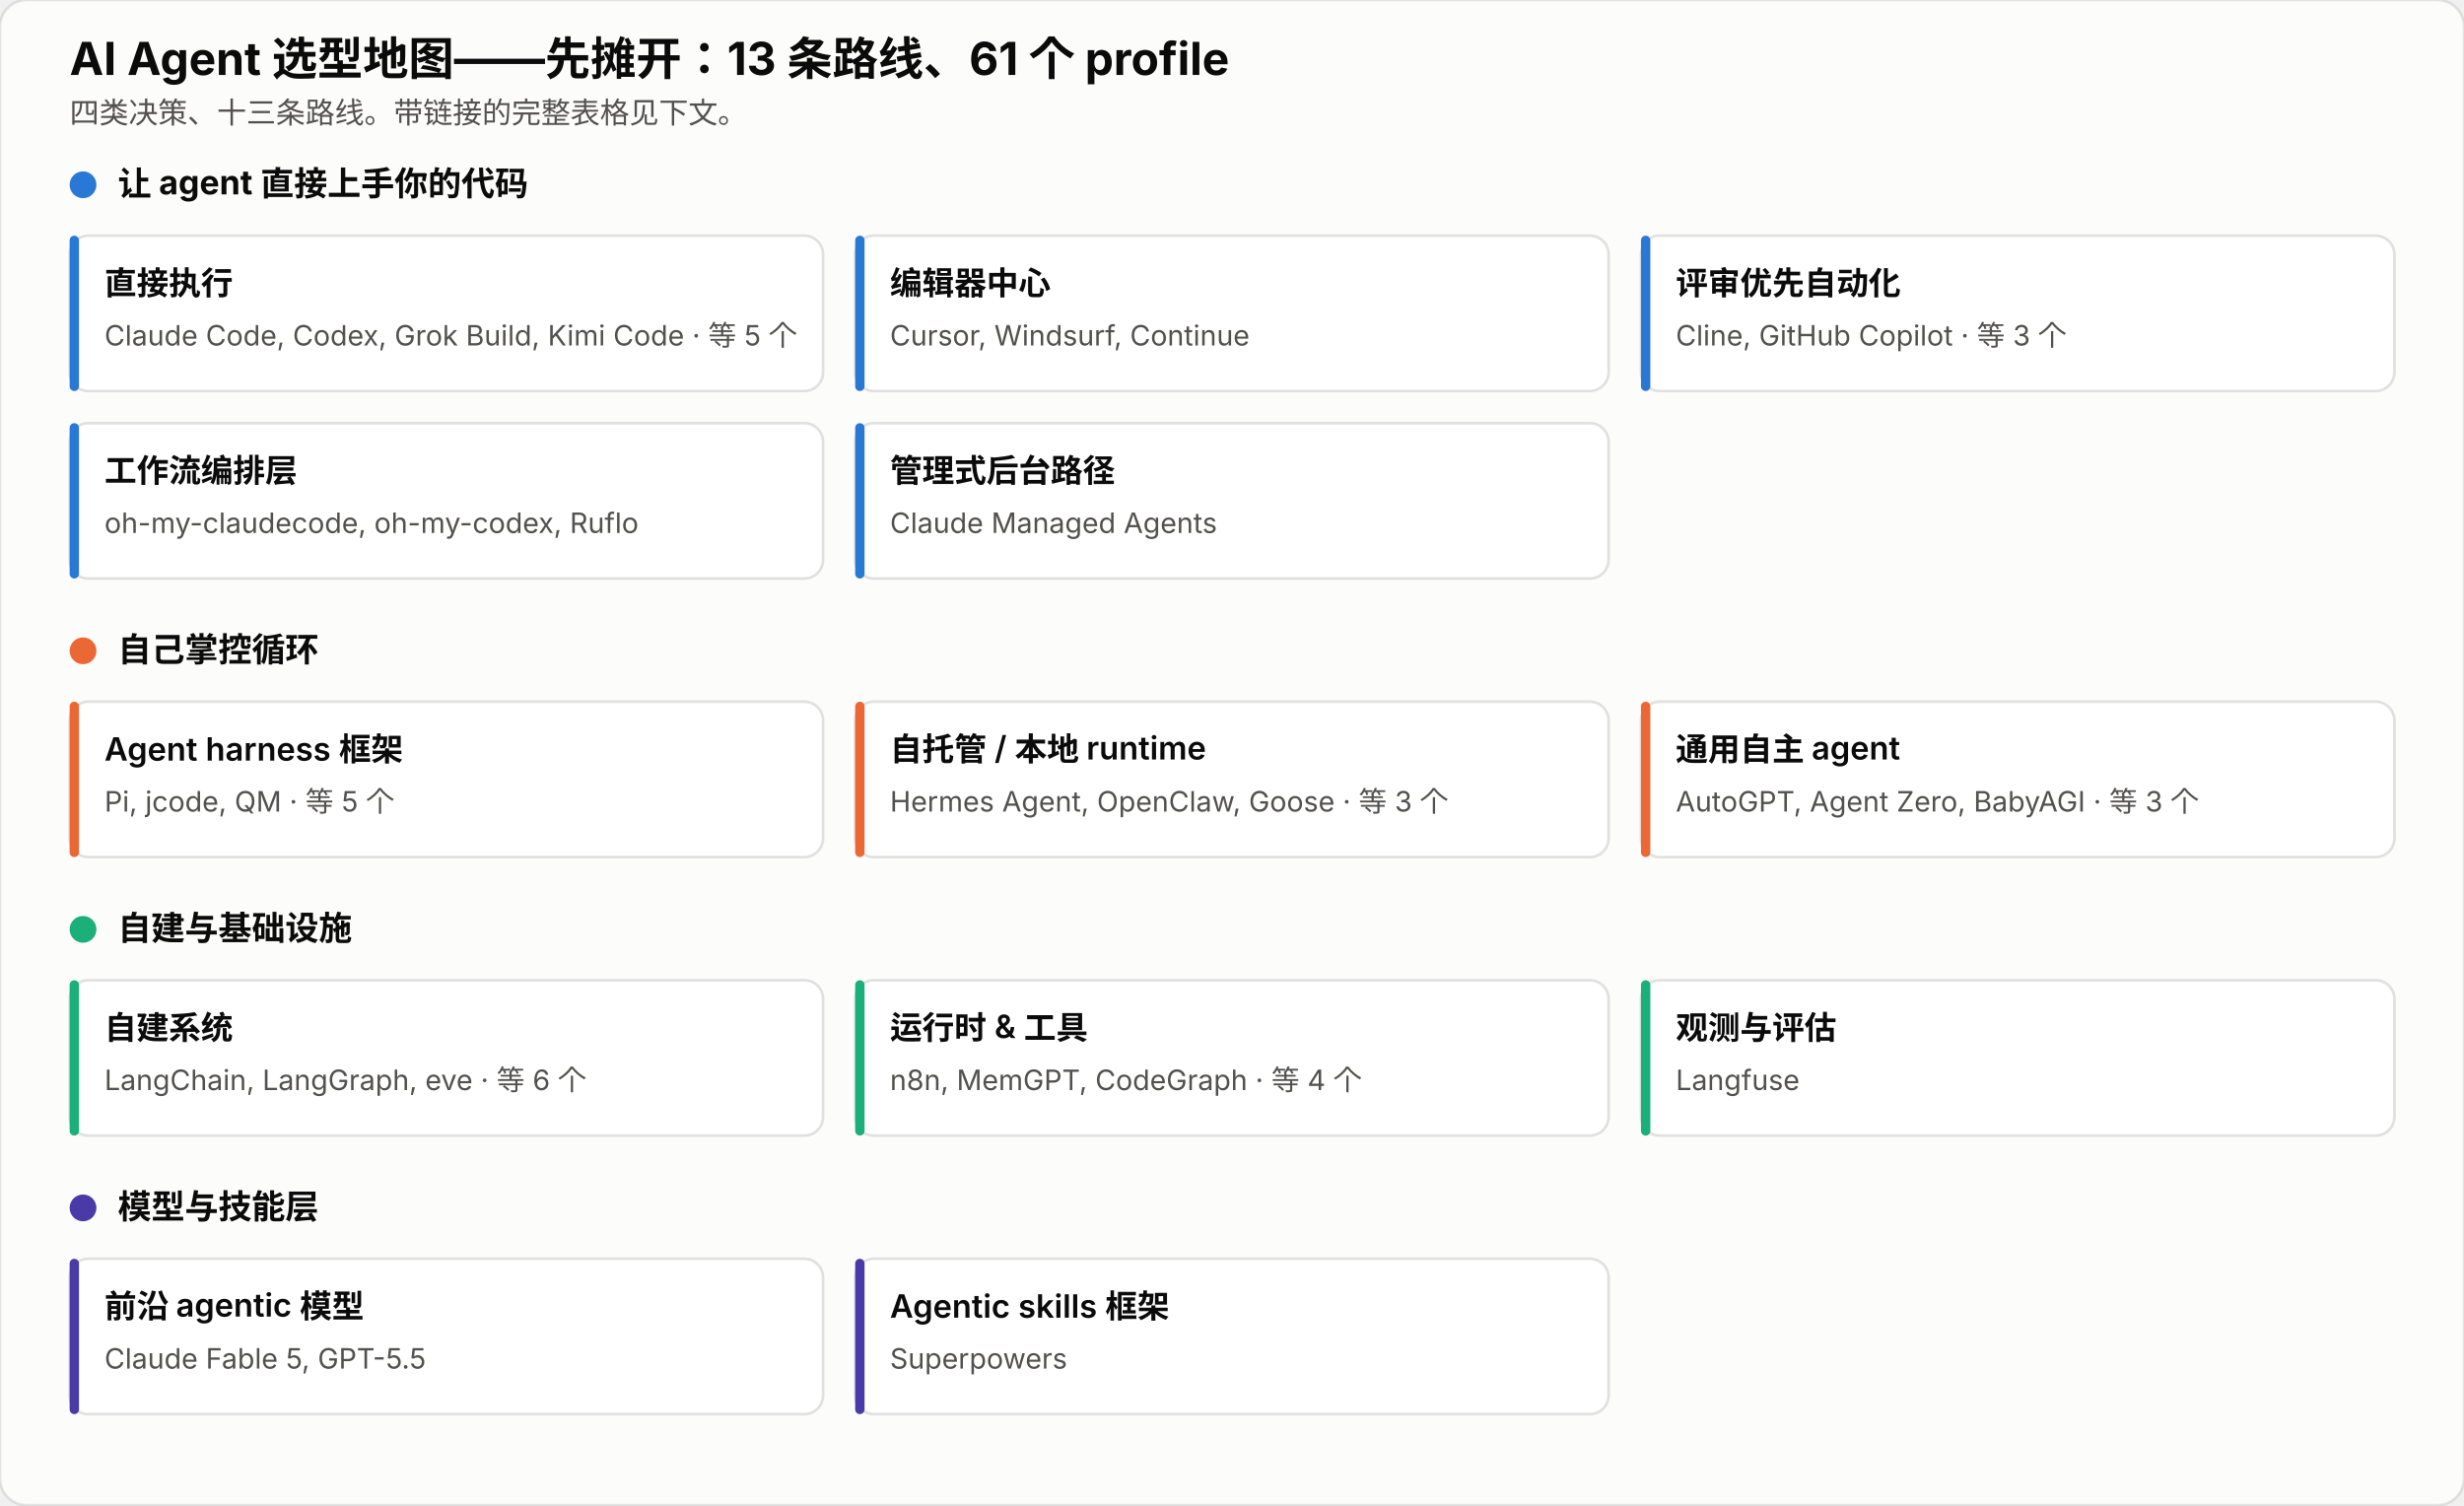
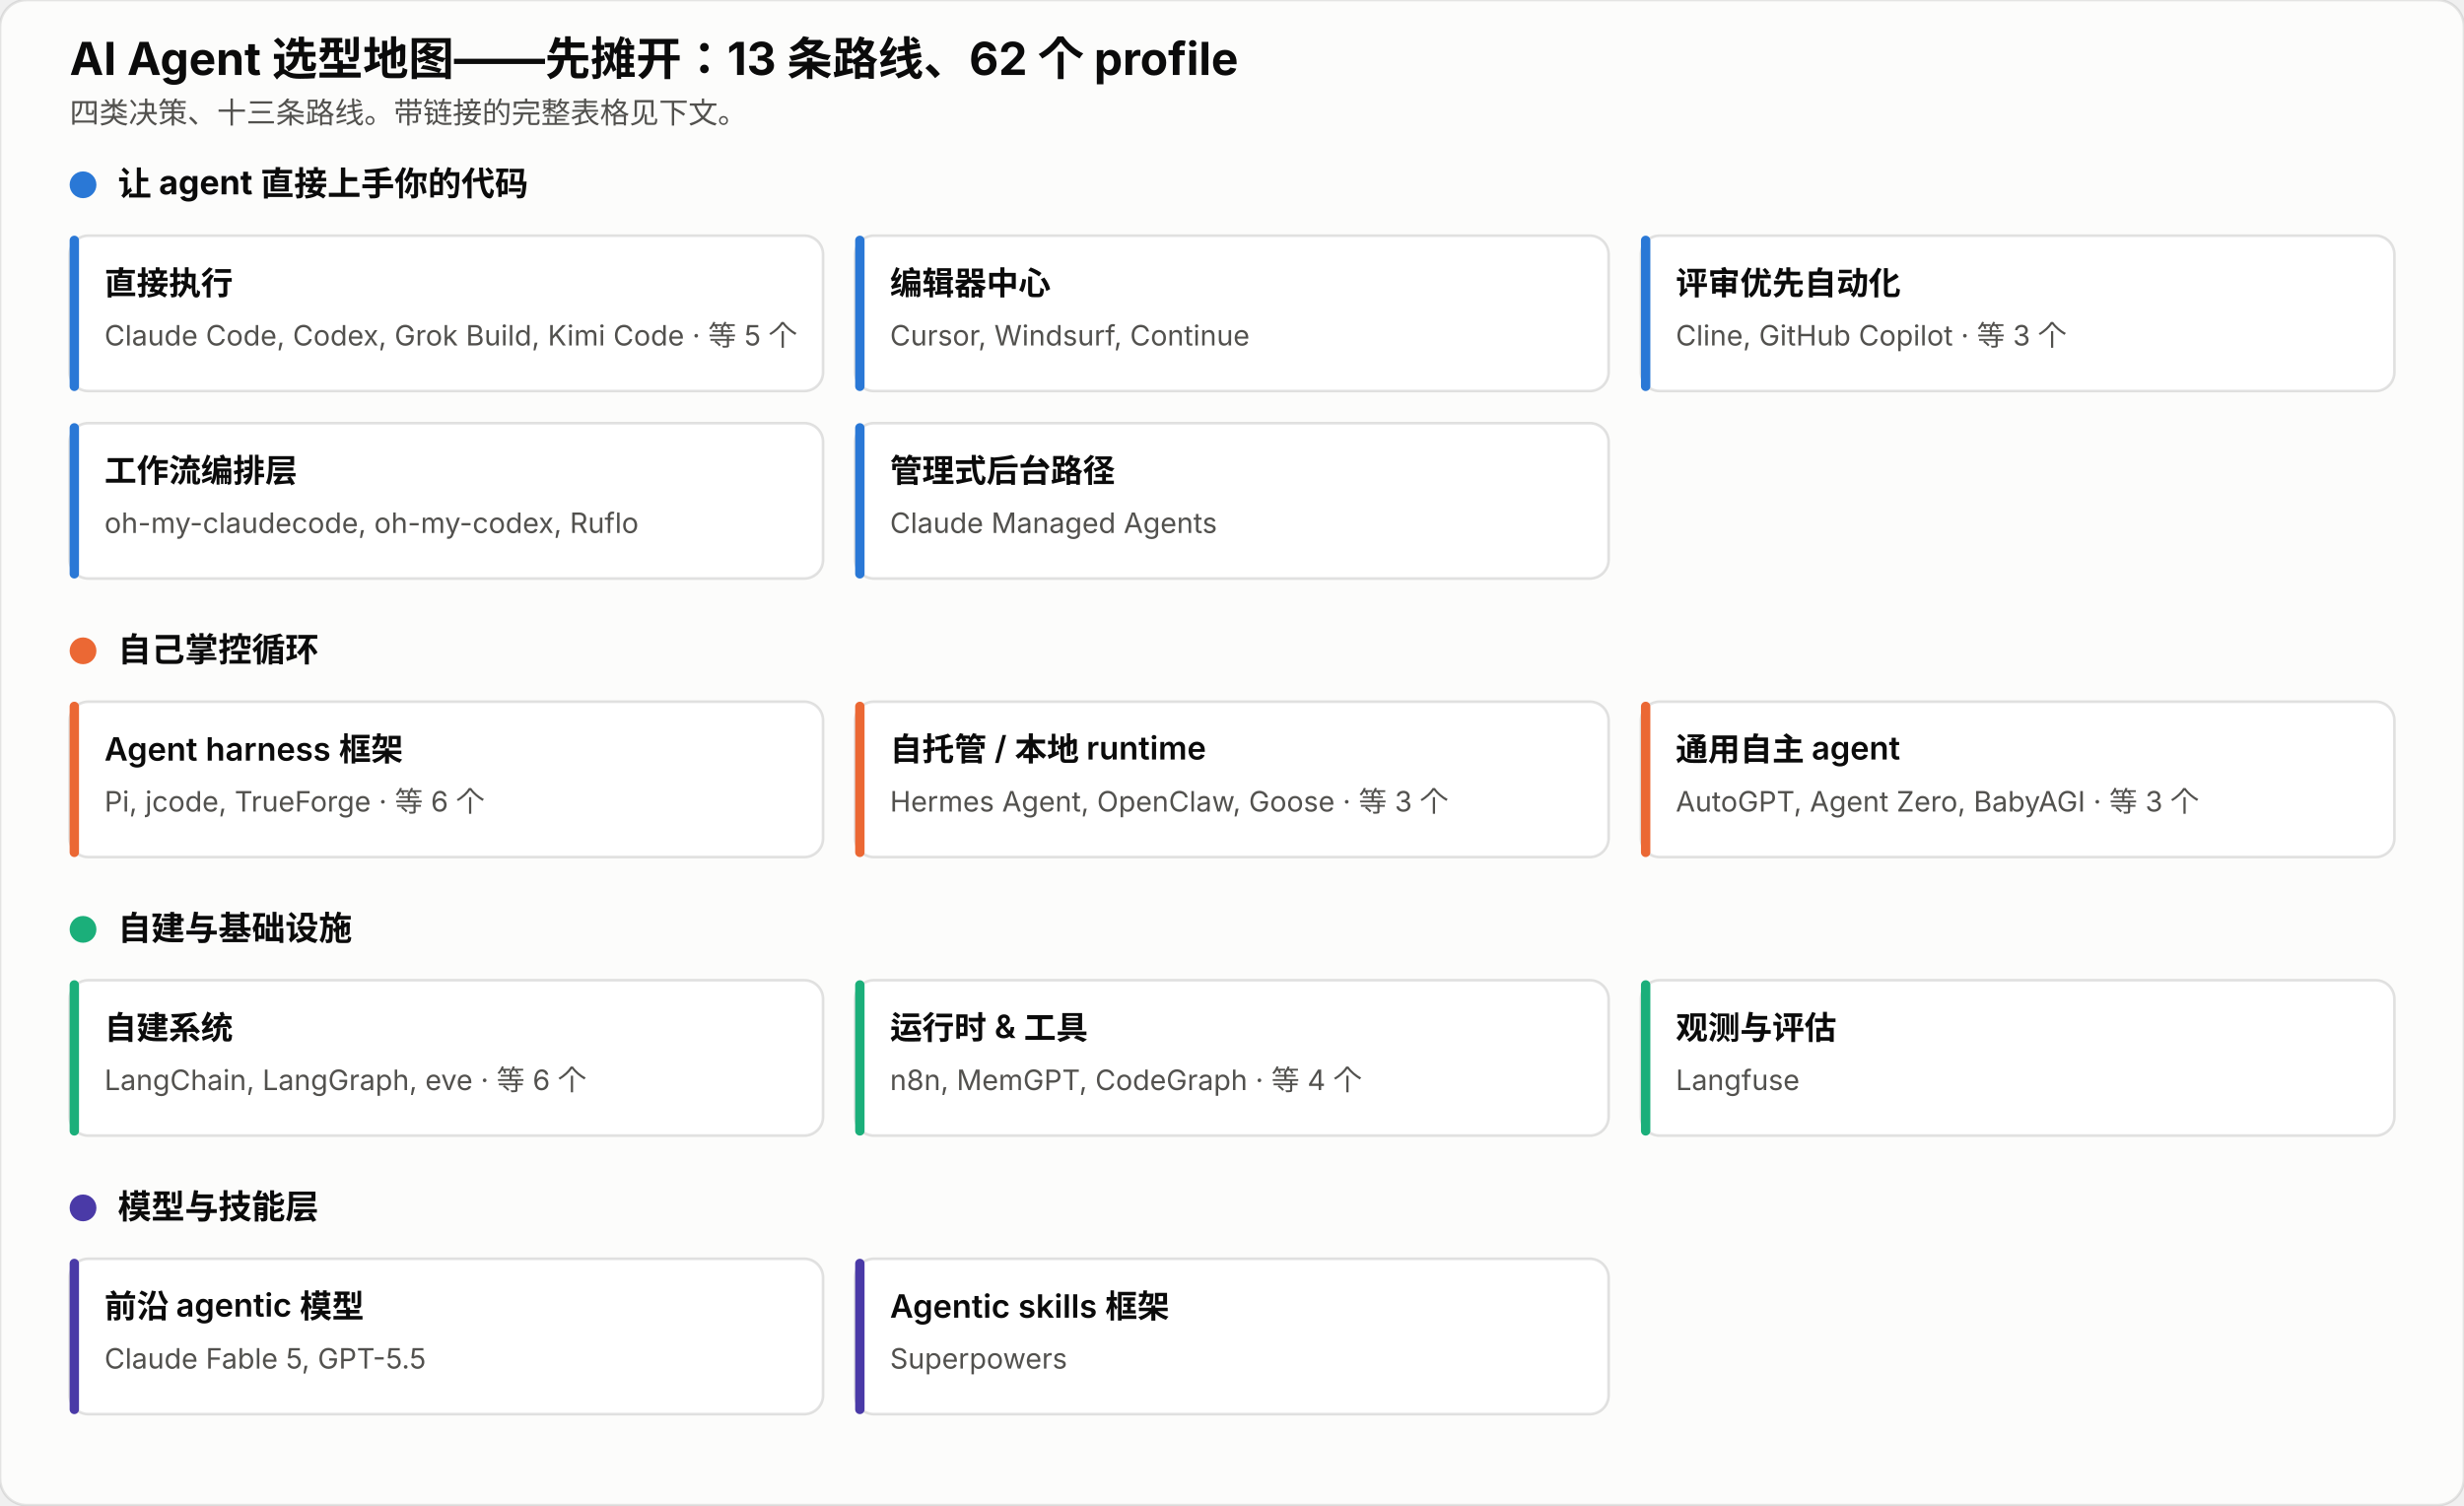
<svg xmlns="http://www.w3.org/2000/svg" width="920" height="562" viewBox="0 0 920 562" font-family="system-ui, -apple-system, sans-serif">
  <rect width="920" height="562" rx="10" fill="#fcfcfb" stroke="rgba(11,11,11,0.10)" />
-   <text x="26" y="28" font-size="17" font-weight="700" fill="#0b0b0b">AI Agent 选型地图——先摊开：13 条路线、61 个 profile</text>
+   <text x="26" y="28" font-size="17" font-weight="700" fill="#0b0b0b">AI Agent 选型地图——先摊开：13 条路线、62 个 profile</text>
  <text x="26" y="46" font-size="11" fill="#52514e">四类决策、十三条路线。带链接的完整表格见下文。</text>
  <circle cx="31" cy="69" r="5" fill="#2a78d6" />
  <text x="44" y="73" font-size="12.5" font-weight="700" fill="#0b0b0b">让 agent 直接上手你的代码</text>
  <rect x="26.0" y="88.0" width="281.3" height="58" rx="7" fill="#ffffff" stroke="rgba(11,11,11,0.12)" />
  <rect x="26.0" y="88.0" width="3.5" height="58" rx="1.75" fill="#2a78d6" />
  <text x="39.0" y="110.0" font-size="12" font-weight="600" fill="#0b0b0b">直接执行</text>
  <text x="39.0" y="129.0" font-size="10.5" fill="#52514e">Claude Code, Codex, Grok Build, Kimi Code · 等 5 个</text>
  <rect x="319.3" y="88.0" width="281.3" height="58" rx="7" fill="#ffffff" stroke="rgba(11,11,11,0.12)" />
  <rect x="319.3" y="88.0" width="3.5" height="58" rx="1.75" fill="#2a78d6" />
  <text x="332.3" y="110.0" font-size="12" font-weight="600" fill="#0b0b0b">编辑器中心</text>
  <text x="332.3" y="129.0" font-size="10.5" fill="#52514e">Cursor, Windsurf, Continue</text>
  <rect x="612.7" y="88.0" width="281.3" height="58" rx="7" fill="#ffffff" stroke="rgba(11,11,11,0.12)" />
  <rect x="612.7" y="88.0" width="3.5" height="58" rx="1.75" fill="#2a78d6" />
  <text x="625.7" y="110.0" font-size="12" font-weight="600" fill="#0b0b0b">评审优先自动化</text>
  <text x="625.7" y="129.0" font-size="10.5" fill="#52514e">Cline, GitHub Copilot · 等 3 个</text>
  <rect x="26.0" y="158.0" width="281.3" height="58" rx="7" fill="#ffffff" stroke="rgba(11,11,11,0.12)" />
  <rect x="26.0" y="158.0" width="3.5" height="58" rx="1.75" fill="#2a78d6" />
  <text x="39.0" y="180.0" font-size="12" font-weight="600" fill="#0b0b0b">工作流编排层</text>
  <text x="39.0" y="199.0" font-size="10.5" fill="#52514e">oh-my-claudecode, oh-my-codex, Ruflo</text>
  <rect x="319.3" y="158.0" width="281.3" height="58" rx="7" fill="#ffffff" stroke="rgba(11,11,11,0.12)" />
  <rect x="319.3" y="158.0" width="3.5" height="58" rx="1.75" fill="#2a78d6" />
  <text x="332.3" y="180.0" font-size="12" font-weight="600" fill="#0b0b0b">管理式后台路径</text>
  <text x="332.3" y="199.0" font-size="10.5" fill="#52514e">Claude Managed Agents</text>
  <circle cx="31" cy="243" r="5" fill="#eb6834" />
  <text x="44" y="247" font-size="12.5" font-weight="700" fill="#0b0b0b">自己掌控循环</text>
  <rect x="26.0" y="262.0" width="281.3" height="58" rx="7" fill="#ffffff" stroke="rgba(11,11,11,0.12)" />
  <rect x="26.0" y="262.0" width="3.5" height="58" rx="1.75" fill="#eb6834" />
  <text x="39.0" y="284.0" font-size="12" font-weight="600" fill="#0b0b0b">Agent harness 框架</text>
-   <text x="39.0" y="303.0" font-size="10.5" fill="#52514e">Pi, jcode, QM · 等 5 个</text>
+   <text x="39.0" y="303.0" font-size="10.5" fill="#52514e">Pi, jcode, TrueForge · 等 6 个</text>
  <rect x="319.3" y="262.0" width="281.3" height="58" rx="7" fill="#ffffff" stroke="rgba(11,11,11,0.12)" />
  <rect x="319.3" y="262.0" width="3.5" height="58" rx="1.75" fill="#eb6834" />
  <text x="332.3" y="284.0" font-size="12" font-weight="600" fill="#0b0b0b">自托管 / 本地 runtime</text>
  <text x="332.3" y="303.0" font-size="10.5" fill="#52514e">Hermes Agent, OpenClaw, Goose · 等 3 个</text>
  <rect x="612.7" y="262.0" width="281.3" height="58" rx="7" fill="#ffffff" stroke="rgba(11,11,11,0.12)" />
  <rect x="612.7" y="262.0" width="3.5" height="58" rx="1.75" fill="#eb6834" />
  <text x="625.7" y="284.0" font-size="12" font-weight="600" fill="#0b0b0b">通用自主 agent</text>
  <text x="625.7" y="303.0" font-size="10.5" fill="#52514e">AutoGPT, Agent Zero, BabyAGI · 等 3 个</text>
  <circle cx="31" cy="347" r="5" fill="#1baf7a" />
  <text x="44" y="351" font-size="12.5" font-weight="700" fill="#0b0b0b">自建与基础设施</text>
  <rect x="26.0" y="366.0" width="281.3" height="58" rx="7" fill="#ffffff" stroke="rgba(11,11,11,0.12)" />
  <rect x="26.0" y="366.0" width="3.5" height="58" rx="1.75" fill="#1baf7a" />
  <text x="39.0" y="388.0" font-size="12" font-weight="600" fill="#0b0b0b">自建系统</text>
  <text x="39.0" y="407.0" font-size="10.5" fill="#52514e">LangChain, LangGraph, eve · 等 6 个</text>
  <rect x="319.3" y="366.0" width="281.3" height="58" rx="7" fill="#ffffff" stroke="rgba(11,11,11,0.12)" />
  <rect x="319.3" y="366.0" width="3.5" height="58" rx="1.75" fill="#1baf7a" />
  <text x="332.3" y="388.0" font-size="12" font-weight="600" fill="#0b0b0b">运行时 &amp; 工具</text>
  <text x="332.3" y="407.0" font-size="10.5" fill="#52514e">n8n, MemGPT, CodeGraph · 等 4 个</text>
  <rect x="612.7" y="366.0" width="281.3" height="58" rx="7" fill="#ffffff" stroke="rgba(11,11,11,0.12)" />
  <rect x="612.7" y="366.0" width="3.5" height="58" rx="1.75" fill="#1baf7a" />
  <text x="625.7" y="388.0" font-size="12" font-weight="600" fill="#0b0b0b">观测与评估</text>
  <text x="625.7" y="407.0" font-size="10.5" fill="#52514e">Langfuse</text>
  <circle cx="31" cy="451" r="5" fill="#4a3aa7" />
  <text x="44" y="455" font-size="12.5" font-weight="700" fill="#0b0b0b">模型与技能层</text>
  <rect x="26.0" y="470.0" width="281.3" height="58" rx="7" fill="#ffffff" stroke="rgba(11,11,11,0.12)" />
  <rect x="26.0" y="470.0" width="3.5" height="58" rx="1.75" fill="#4a3aa7" />
  <text x="39.0" y="492.0" font-size="12" font-weight="600" fill="#0b0b0b">前沿 agentic 模型</text>
  <text x="39.0" y="511.0" font-size="10.5" fill="#52514e">Claude Fable 5, GPT-5.5</text>
  <rect x="319.3" y="470.0" width="281.3" height="58" rx="7" fill="#ffffff" stroke="rgba(11,11,11,0.12)" />
  <rect x="319.3" y="470.0" width="3.5" height="58" rx="1.75" fill="#4a3aa7" />
  <text x="332.3" y="492.0" font-size="12" font-weight="600" fill="#0b0b0b">Agentic skills 框架</text>
  <text x="332.3" y="511.0" font-size="10.5" fill="#52514e">Superpowers</text>
</svg>
